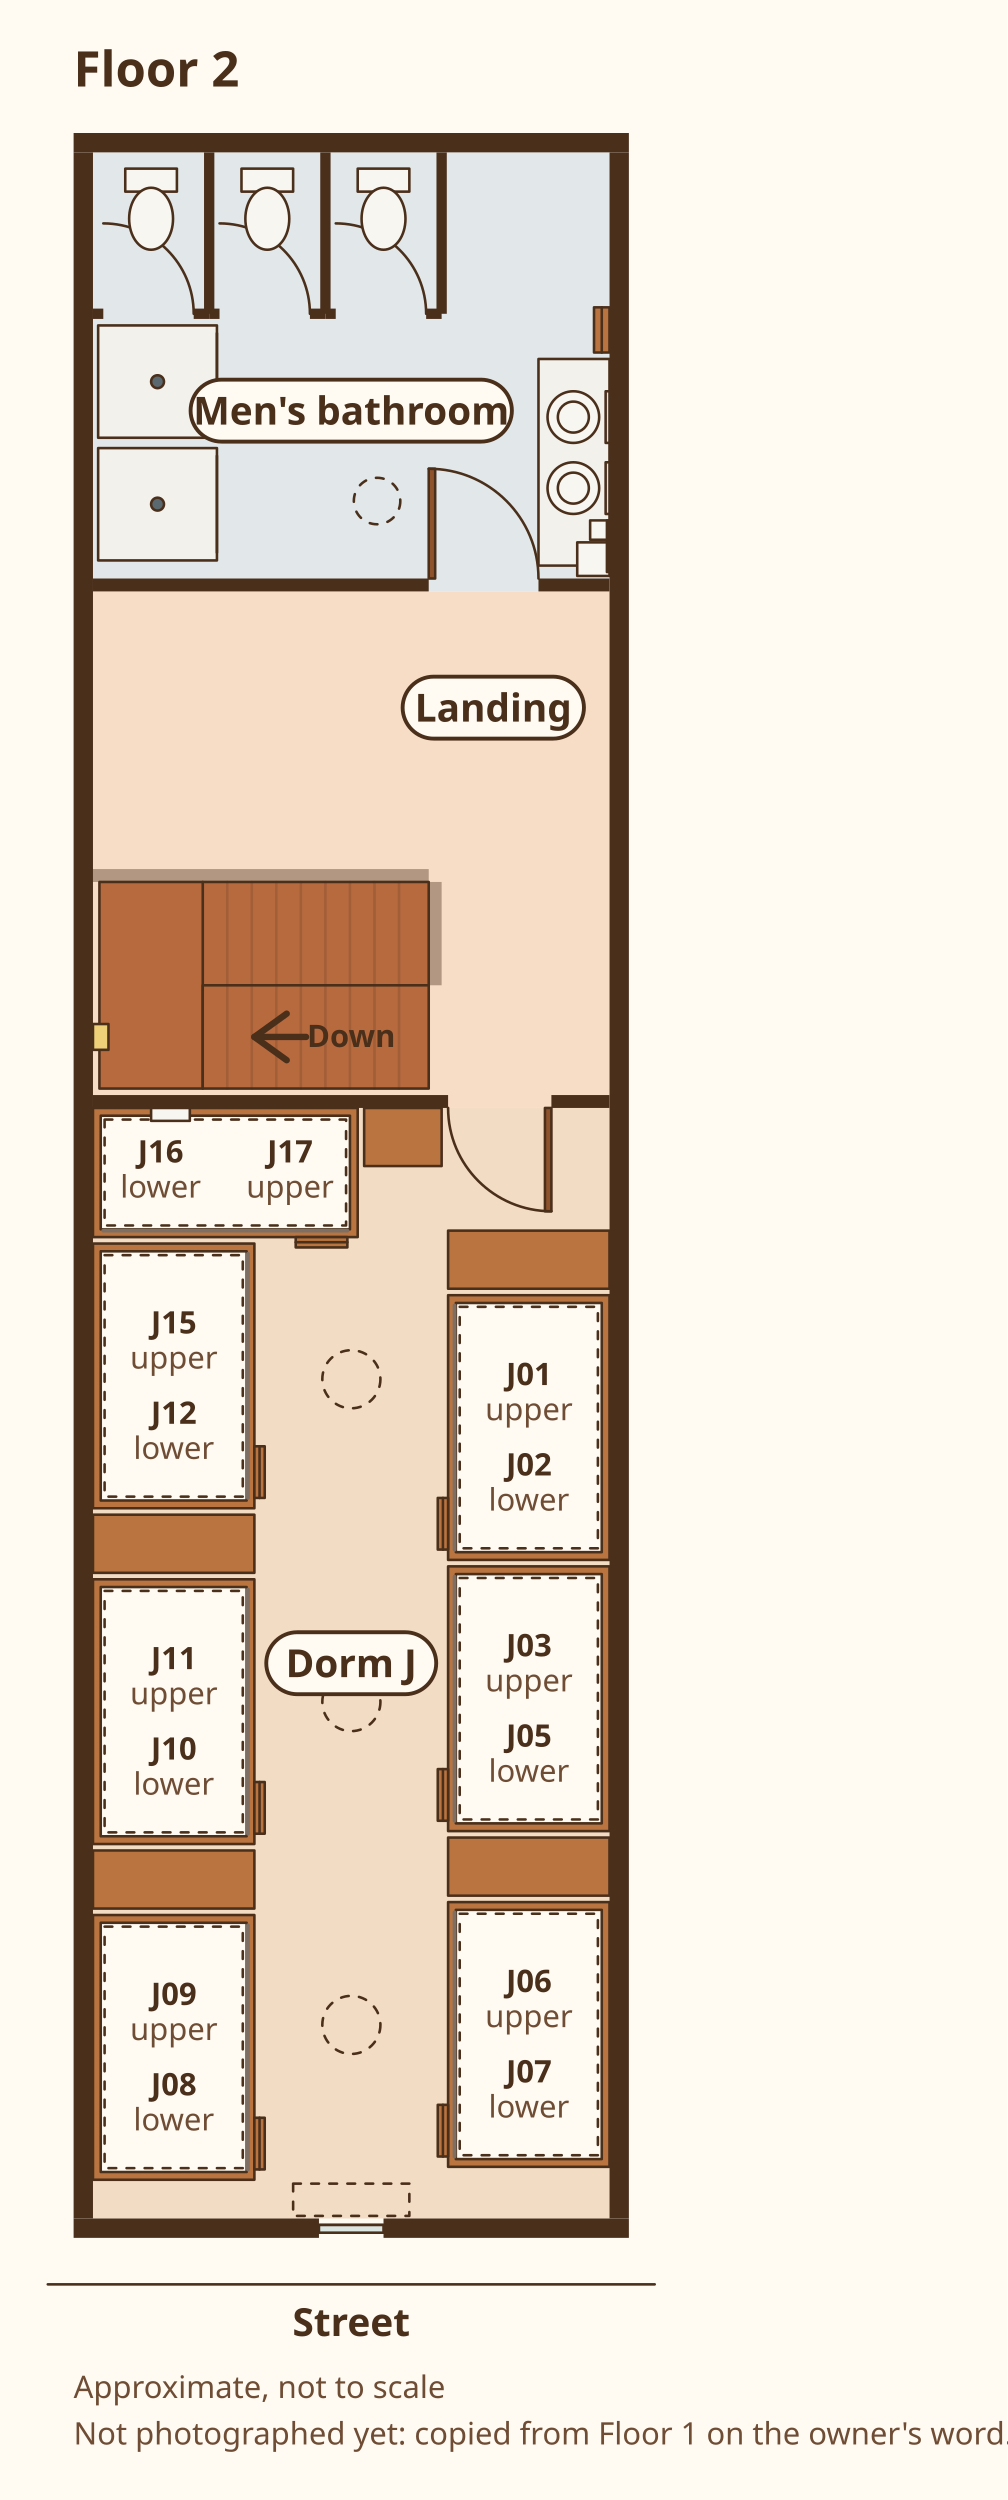
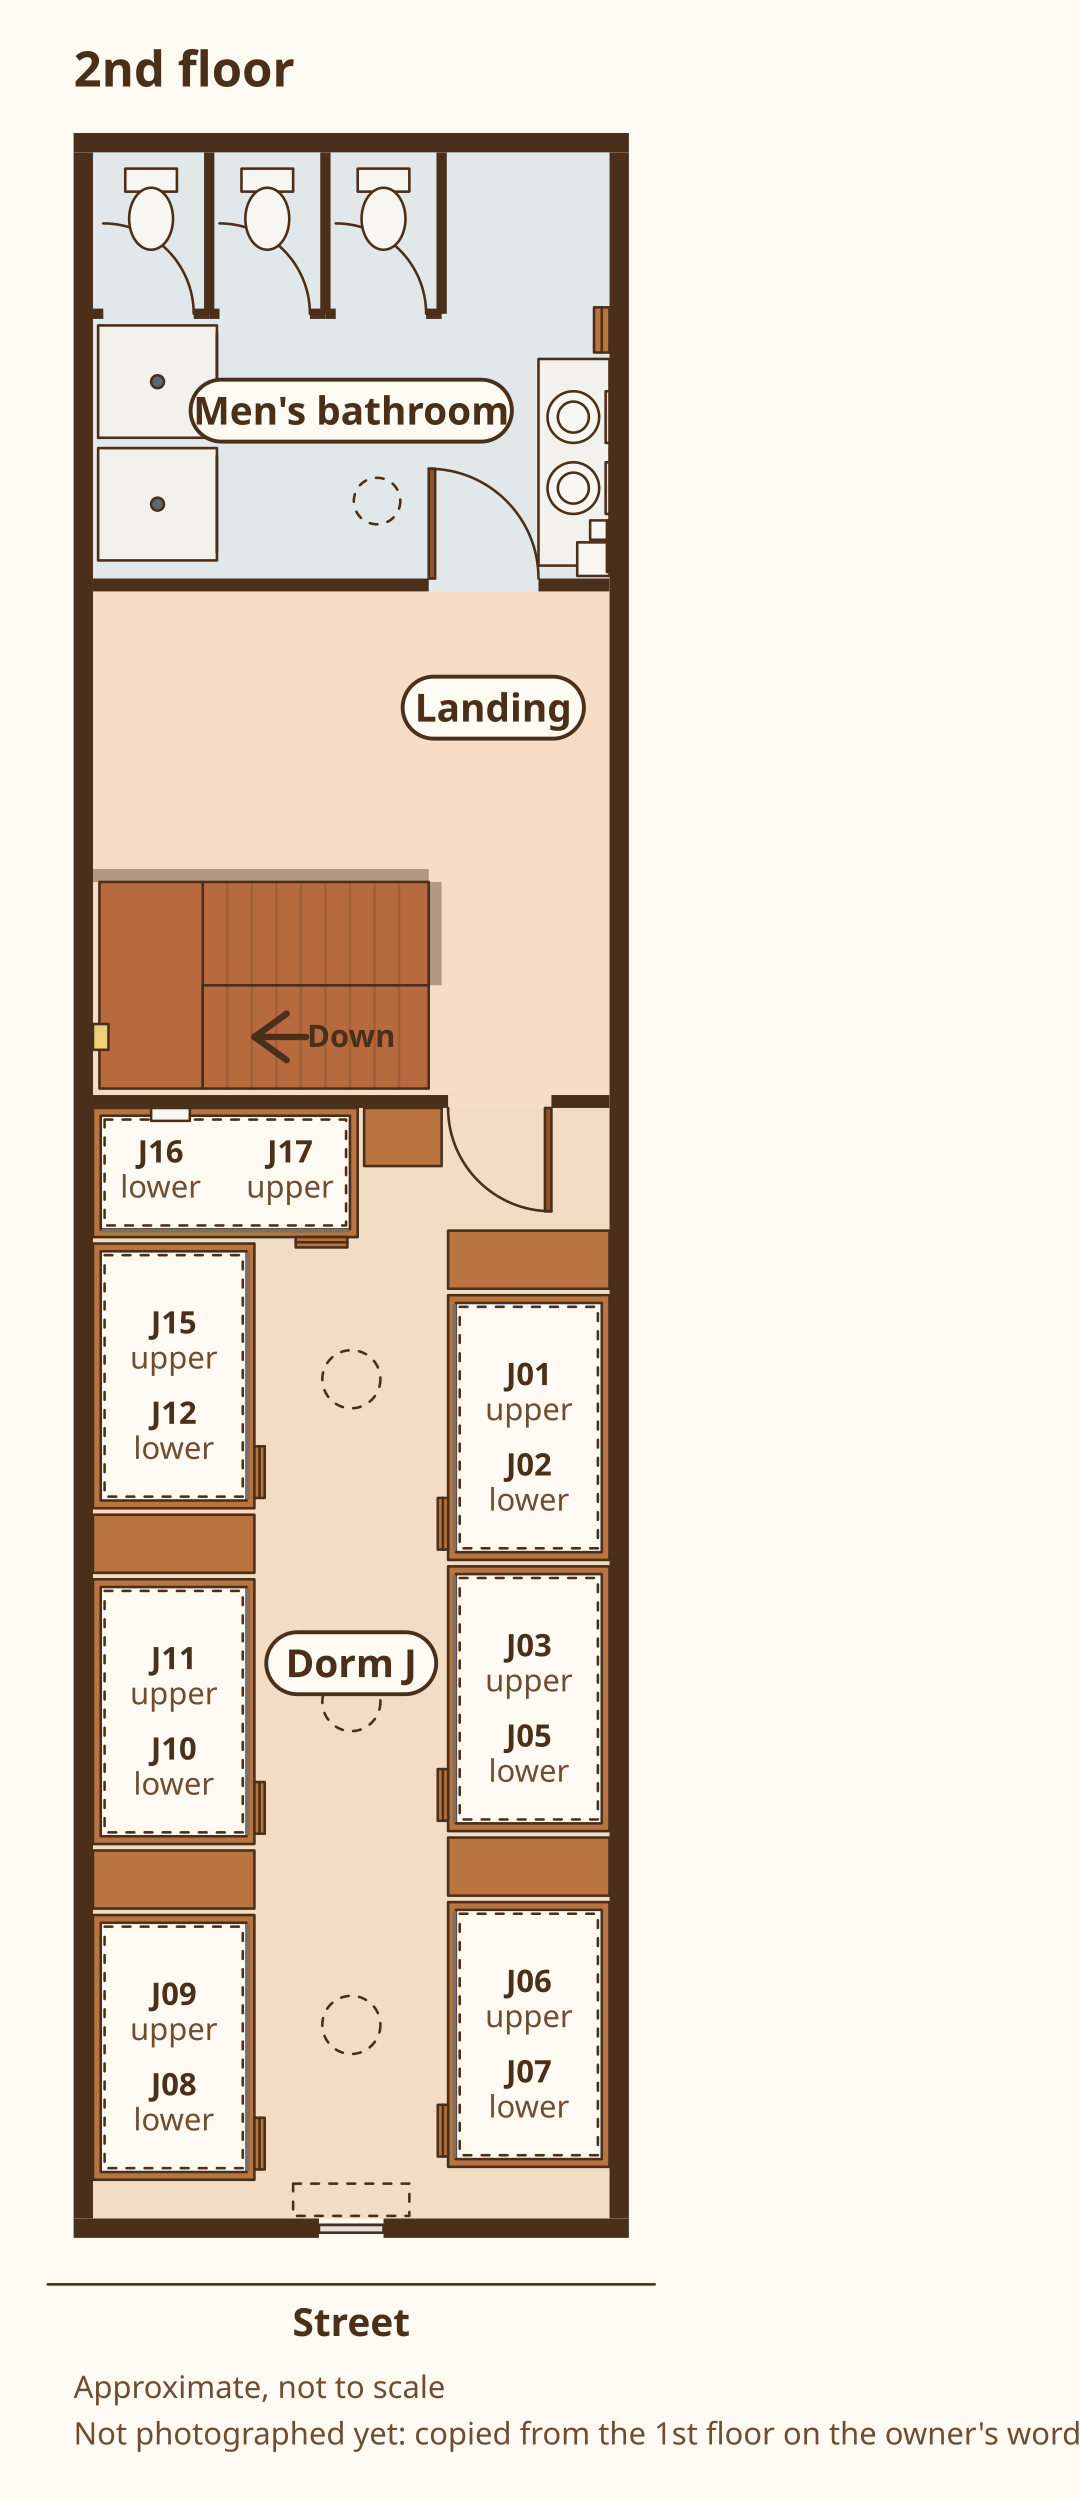
- <svg xmlns="http://www.w3.org/2000/svg" class="hj-auto" viewBox="-36 -59 390 968" width="390" height="968" role="img" aria-labelledby="title desc">
+ <svg xmlns="http://www.w3.org/2000/svg" class="hj-auto" viewBox="-36 -59 418 968" width="418" height="968" role="img" aria-labelledby="title desc">
  <style>.hj-auto{stroke:#4a2f1b;stroke-width:1;stroke-linecap:round;stroke-linejoin:round}.hj-auto path{vector-effect:non-scaling-stroke}.hj-auto text{stroke:none;font-family:Figtree,"Noto Sans Lao",system-ui,sans-serif}.hj-auto .b{fill:none;stroke-width:2.5}.hj-auto .dl{fill:none;stroke-dasharray:3 4}.hj-auto .h{stroke-width:1}.hj-auto .lb{fill:#fffaf2;stroke-width:1.5}.hj-auto .lc{fill:#6f4d35;font-size:12px}.hj-auto .ls{fill:#4a2f1b;font-size:12px;font-weight:600}.hj-auto .lt{fill:#4a2f1b;font-size:19px;font-weight:600}.hj-auto .lx{fill:#4a2f1b;font-size:15px;font-weight:600}.hj-auto .n{fill:none}.hj-auto .ns{stroke:none}.hj-auto .o{stroke-width:1.5}.hj-auto .tg{fill:none;stroke-opacity:.2}.hj-auto .wf{fill:#4a2f1b;stroke:none}.hj-auto .wl{fill:none;stroke-width:4;stroke-linecap:butt}.hj-auto .wp{fill:#4a2f1b;stroke:none;opacity:.4}.hj-auto .bt0{fill:#f3f1ec}.hj-auto .fs0{fill:#5a6870}.hj-auto .gl0{fill:#dbe5e2}.hj-auto .kcu{stroke:#7d6f63}.hj-auto .la0{fill:#eed079}.hj-auto .pa0{fill:#fffaf2}.hj-auto .t-path{fill:#f7dcc6}.hj-auto .t-sleep{fill:#f2dcc4}.hj-auto .t-wash{fill:#e2e8ea}.hj-auto .tc0{fill:#b86a3f}.hj-auto .wd0{fill:#b97440}.hj-auto .wh0{fill:#f8f6f1}.hj-auto .wk0{fill:#8f532c}@media (prefers-color-scheme:dark){.hj-auto{stroke:#dccdb6}.hj-auto .lb{fill:#2c1e13}.hj-auto .lc{fill:#cbb89c}.hj-auto .ls{fill:#f1e4cf}.hj-auto .lt{fill:#f1e4cf}.hj-auto .lx{fill:#f1e4cf}.hj-auto .wf{fill:#dccdb6}.hj-auto .wp{fill:#dccdb6}.hj-auto .bt0{fill:#57514b}.hj-auto .fs0{fill:#2f3a40}.hj-auto .gl0{fill:#e2b25a}.hj-auto .kcu{stroke:#5d5750}.hj-auto .la0{fill:#f2d98a}.hj-auto .pa0{fill:#3a2b1f}.hj-auto .t-path{fill:#40291b}.hj-auto .t-sleep{fill:#3f2b1d}.hj-auto .t-wash{fill:#36302b}.hj-auto .tc0{fill:#8f5334}.hj-auto .wd0{fill:#7d4526}.hj-auto .wh0{fill:#5f5a54}.hj-auto .wk0{fill:#5e3219}}</style>
-   <path class="pa0 ns" d="M-36 -59L354 -59L354 909L-36 909Z" />
+   <path class="pa0 ns" d="M-36 -59L382 -59L382 909L-36 909Z" />
  <g id="floor-floor2" data-floor="floor2" data-level="2" data-confirmed="false">
    <g id="area-dorm-j" data-area="dorm-j" data-kind="sleep" data-confirmed="false">
      <path class="t-sleep ns" d="M0 370L200 370L200 800L0 800Z" />
    </g>
    <g id="area-landing-2" data-area="landing-2" data-kind="path" data-confirmed="false">
      <path class="t-path ns" d="M0 170L200 170L200 370L0 370Z" />
    </g>
    <g id="area-bath-men" data-area="bath-men" data-kind="wash" data-confirmed="false">
      <path class="t-wash ns" d="M0 0L200 0L200 170L0 170Z" />
    </g>
    <g data-stairs="down" data-area="landing-1">
      <path class="tc0" d="M42.5 282.5L130 282.5L130 322.5L42.5 322.5Z" />
      <path class="tg" d="M52 322.5L52 282.5M61.5 322.5L61.5 282.5M71 322.5L71 282.5M80.5 322.5L80.5 282.5M90 322.5L90 282.5M99.5 322.5L99.5 282.5M109 322.5L109 282.5M118.5 322.5L118.5 282.5" />
    </g>
    <g data-stairs="down" data-area="landing-1">
      <path class="tc0" d="M2.5 282.5L42.5 282.5L42.5 362.5L2.5 362.5Z" />
    </g>
    <g data-stairs="down" data-area="landing-1">
      <path class="tc0" d="M42.5 322.5L130 322.5L130 362.5L42.5 362.5Z" />
      <path class="tg" d="M52 362.5L52 322.5M61.5 362.5L61.5 322.5M71 362.5L71 322.5M80.5 362.5L80.5 322.5M90 362.5L90 322.5M99.5 362.5L99.5 322.5M109 362.5L109 322.5M118.5 362.5L118.5 322.5" />
      <path class="b n" d="M82.5 342.5L62.5 342.5" />
      <path class="b n" d="M75 351.5L62.5 342.5L75 333.5" />
      <text class="ls" x="100" y="346.4" text-anchor="middle" textLength="28.4" lengthAdjust="spacingAndGlyphs">Down</text>
    </g>
    <g id="fx-window-j-low" data-fixture="window" data-area="dorm-j" data-room="dorm-j">
      <path class="gl0" d="M87.5 802.5L112.5 802.5L112.5 805.5L87.5 805.5Z" />
    </g>
    <g id="fx-window-j-high" data-fixture="window" data-area="dorm-j" data-room="dorm-j">
      <path class="gl0" d="M87.5 802.5L112.5 802.5L112.5 805.5L87.5 805.5Z" />
    </g>
    <g id="fx-pod-J02" data-fixture="pod" data-label="J02" data-area="dorm-j" data-room="dorm-j" data-confirmed="false">
      <path class="wd0" d="M137.5 442.5L200 442.5L200 545L137.5 545Z" />
      <path class="pa0" d="M140.5 445.5L197 445.5L197 542L140.5 542Z" />
      <path class="o n kcu" d="M140 541L140 446.5" />
      <text class="ls" x="168.8" y="512.3" text-anchor="middle" textLength="23.1" lengthAdjust="spacingAndGlyphs">J02</text>
      <text class="lc" x="168.8" y="525.9" text-anchor="middle" textLength="22.8" lengthAdjust="spacingAndGlyphs">lower</text>
    </g>
    <g id="fx-pod-J01" data-fixture="pod" data-label="J01" data-area="dorm-j" data-room="dorm-j" data-confirmed="false">
      <path class="dl" d="M142 447L195.5 447L195.5 540.5L142 540.5Z" />
      <text class="ls" x="168.8" y="477.3" text-anchor="middle" textLength="23.1" lengthAdjust="spacingAndGlyphs">J01</text>
      <text class="lc" x="168.8" y="490.9" text-anchor="middle" textLength="22.7" lengthAdjust="spacingAndGlyphs">upper</text>
    </g>
    <g id="fx-ladder-j-1" data-fixture="ladder" data-area="dorm-j" data-room="dorm-j" data-confirmed="false">
      <path class="wd0" d="M133.5 521L137.5 521L137.5 541L133.5 541Z" />
      <path class="h n" d="M135.5 541L135.5 521" />
    </g>
    <g id="fx-pod-J05" data-fixture="pod" data-label="J05" data-area="dorm-j" data-room="dorm-j" data-confirmed="false">
      <path class="wd0" d="M137.5 547.5L200 547.5L200 650L137.5 650Z" />
      <path class="pa0" d="M140.5 550.5L197 550.5L197 647L140.5 647Z" />
      <path class="o n kcu" d="M140 646L140 551.5" />
      <text class="ls" x="168.8" y="617.3" text-anchor="middle" textLength="23.1" lengthAdjust="spacingAndGlyphs">J05</text>
      <text class="lc" x="168.8" y="630.9" text-anchor="middle" textLength="22.8" lengthAdjust="spacingAndGlyphs">lower</text>
    </g>
    <g id="fx-pod-J03" data-fixture="pod" data-label="J03" data-area="dorm-j" data-room="dorm-j" data-confirmed="false">
      <path class="dl" d="M142 552L195.5 552L195.5 645.5L142 645.5Z" />
      <text class="ls" x="168.8" y="582.3" text-anchor="middle" textLength="23.1" lengthAdjust="spacingAndGlyphs">J03</text>
      <text class="lc" x="168.8" y="595.9" text-anchor="middle" textLength="22.7" lengthAdjust="spacingAndGlyphs">upper</text>
    </g>
    <g id="fx-ladder-j-2" data-fixture="ladder" data-area="dorm-j" data-room="dorm-j" data-confirmed="false">
      <path class="wd0" d="M133.5 626L137.5 626L137.5 646L133.5 646Z" />
      <path class="h n" d="M135.5 646L135.5 626" />
    </g>
    <g id="fx-pod-J07" data-fixture="pod" data-label="J07" data-area="dorm-j" data-room="dorm-j" data-confirmed="false">
      <path class="wd0" d="M137.5 677.5L200 677.5L200 780L137.5 780Z" />
      <path class="pa0" d="M140.5 680.5L197 680.5L197 777L140.5 777Z" />
      <path class="o n kcu" d="M140 776L140 681.5" />
      <text class="ls" x="168.8" y="747.3" text-anchor="middle" textLength="23.1" lengthAdjust="spacingAndGlyphs">J07</text>
      <text class="lc" x="168.8" y="760.9" text-anchor="middle" textLength="22.8" lengthAdjust="spacingAndGlyphs">lower</text>
    </g>
    <g id="fx-pod-J06" data-fixture="pod" data-label="J06" data-area="dorm-j" data-room="dorm-j" data-confirmed="false">
      <path class="dl" d="M142 682L195.5 682L195.5 775.5L142 775.5Z" />
      <text class="ls" x="168.8" y="712.3" text-anchor="middle" textLength="23.1" lengthAdjust="spacingAndGlyphs">J06</text>
      <text class="lc" x="168.8" y="725.9" text-anchor="middle" textLength="22.7" lengthAdjust="spacingAndGlyphs">upper</text>
    </g>
    <g id="fx-ladder-j-3" data-fixture="ladder" data-area="dorm-j" data-room="dorm-j" data-confirmed="false">
      <path class="wd0" d="M133.5 756L137.5 756L137.5 776L133.5 776Z" />
      <path class="h n" d="M135.5 776L135.5 756" />
    </g>
    <g id="fx-pod-J08" data-fixture="pod" data-label="J08" data-area="dorm-j" data-room="dorm-j" data-confirmed="false">
      <path class="wd0" d="M0 682.5L62.5 682.5L62.5 785L0 785Z" />
      <path class="pa0" d="M3 685.5L59.5 685.5L59.5 782L3 782Z" />
      <path class="o n kcu" d="M60 781L60 686.5" />
      <text class="ls" x="31.3" y="752.3" text-anchor="middle" textLength="23.1" lengthAdjust="spacingAndGlyphs">J08</text>
      <text class="lc" x="31.3" y="765.9" text-anchor="middle" textLength="22.8" lengthAdjust="spacingAndGlyphs">lower</text>
    </g>
    <g id="fx-pod-J09" data-fixture="pod" data-label="J09" data-area="dorm-j" data-room="dorm-j" data-confirmed="false">
      <path class="dl" d="M4.5 687L58 687L58 780.5L4.5 780.5Z" />
      <text class="ls" x="31.3" y="717.3" text-anchor="middle" textLength="23.1" lengthAdjust="spacingAndGlyphs">J09</text>
      <text class="lc" x="31.3" y="730.9" text-anchor="middle" textLength="22.7" lengthAdjust="spacingAndGlyphs">upper</text>
    </g>
    <g id="fx-ladder-j-4" data-fixture="ladder" data-area="dorm-j" data-room="dorm-j" data-confirmed="false">
      <path class="wd0" d="M62.5 761L66.5 761L66.5 781L62.5 781Z" />
      <path class="h n" d="M64.5 781L64.5 761" />
    </g>
    <g id="fx-pod-J10" data-fixture="pod" data-label="J10" data-area="dorm-j" data-room="dorm-j" data-confirmed="false">
      <path class="wd0" d="M0 552.5L62.5 552.5L62.5 655L0 655Z" />
      <path class="pa0" d="M3 555.5L59.5 555.5L59.5 652L3 652Z" />
      <path class="o n kcu" d="M60 651L60 556.5" />
      <text class="ls" x="31.3" y="622.3" text-anchor="middle" textLength="23.1" lengthAdjust="spacingAndGlyphs">J10</text>
      <text class="lc" x="31.3" y="635.9" text-anchor="middle" textLength="22.8" lengthAdjust="spacingAndGlyphs">lower</text>
    </g>
    <g id="fx-pod-J11" data-fixture="pod" data-label="J11" data-area="dorm-j" data-room="dorm-j" data-confirmed="false">
      <path class="dl" d="M4.5 557L58 557L58 650.5L4.5 650.5Z" />
      <text class="ls" x="31.3" y="587.3" text-anchor="middle" textLength="23.1" lengthAdjust="spacingAndGlyphs">J11</text>
      <text class="lc" x="31.3" y="600.9" text-anchor="middle" textLength="22.7" lengthAdjust="spacingAndGlyphs">upper</text>
    </g>
    <g id="fx-ladder-j-5" data-fixture="ladder" data-area="dorm-j" data-room="dorm-j" data-confirmed="false">
      <path class="wd0" d="M62.5 631L66.5 631L66.5 651L62.5 651Z" />
      <path class="h n" d="M64.5 651L64.5 631" />
    </g>
    <g id="fx-pod-J12" data-fixture="pod" data-label="J12" data-area="dorm-j" data-room="dorm-j" data-confirmed="false">
      <path class="wd0" d="M0 422.5L62.5 422.5L62.5 525L0 525Z" />
      <path class="pa0" d="M3 425.5L59.5 425.5L59.5 522L3 522Z" />
      <path class="o n kcu" d="M60 521L60 426.5" />
      <text class="ls" x="31.3" y="492.3" text-anchor="middle" textLength="23.1" lengthAdjust="spacingAndGlyphs">J12</text>
      <text class="lc" x="31.3" y="505.9" text-anchor="middle" textLength="22.8" lengthAdjust="spacingAndGlyphs">lower</text>
    </g>
    <g id="fx-pod-J15" data-fixture="pod" data-label="J15" data-area="dorm-j" data-room="dorm-j" data-confirmed="false">
      <path class="dl" d="M4.5 427L58 427L58 520.5L4.5 520.5Z" />
      <text class="ls" x="31.3" y="457.3" text-anchor="middle" textLength="23.1" lengthAdjust="spacingAndGlyphs">J15</text>
      <text class="lc" x="31.3" y="470.9" text-anchor="middle" textLength="22.7" lengthAdjust="spacingAndGlyphs">upper</text>
    </g>
    <g id="fx-ladder-j-6" data-fixture="ladder" data-area="dorm-j" data-room="dorm-j" data-confirmed="false">
      <path class="wd0" d="M62.5 501L66.5 501L66.5 521L62.5 521Z" />
      <path class="h n" d="M64.5 521L64.5 501" />
    </g>
    <g id="fx-pod-J16" data-fixture="pod" data-label="J16" data-area="dorm-j" data-room="dorm-j" data-confirmed="false">
      <path class="wd0" d="M0 370L102.5 370L102.5 420L0 420Z" />
      <path class="pa0" d="M3 373L99.5 373L99.5 417L3 417Z" />
      <path class="o n kcu" d="M4 417.5L98.5 417.5" />
      <text class="ls" x="26.2" y="391.1" text-anchor="middle" textLength="23.1" lengthAdjust="spacingAndGlyphs">J16</text>
      <text class="lc" x="26.2" y="404.7" text-anchor="middle" textLength="22.8" lengthAdjust="spacingAndGlyphs">lower</text>
    </g>
    <g id="fx-pod-J17" data-fixture="pod" data-label="J17" data-area="dorm-j" data-room="dorm-j" data-confirmed="false">
      <path class="dl" d="M4.5 374.5L98 374.5L98 415.5L4.5 415.5Z" />
      <text class="ls" x="76.3" y="391.1" text-anchor="middle" textLength="23.1" lengthAdjust="spacingAndGlyphs">J17</text>
      <text class="lc" x="76.3" y="404.7" text-anchor="middle" textLength="22.7" lengthAdjust="spacingAndGlyphs">upper</text>
    </g>
    <g id="fx-ladder-j-7" data-fixture="ladder" data-area="dorm-j" data-room="dorm-j" data-confirmed="false">
      <path class="wd0" d="M78.5 420L98.5 420L98.5 424L78.5 424Z" />
      <path class="h n" d="M78.5 422L98.5 422" />
    </g>
    <g id="fx-locker-J01" data-fixture="locker" data-label="J01" data-area="dorm-j" data-room="dorm-j" data-confirmed="false">
      <path class="wd0" d="M137.5 417.5L200 417.5L200 440L137.5 440Z" />
    </g>
    <g id="fx-locker-J05" data-fixture="locker" data-label="J05" data-area="dorm-j" data-room="dorm-j" data-confirmed="false">
      <path class="wd0" d="M137.5 652.5L200 652.5L200 675L137.5 675Z" />
    </g>
    <g id="fx-locker-J08" data-fixture="locker" data-label="J08" data-area="dorm-j" data-room="dorm-j" data-confirmed="false">
      <path class="wd0" d="M0 657.5L62.5 657.5L62.5 680L0 680Z" />
    </g>
    <g id="fx-locker-J11" data-fixture="locker" data-label="J11" data-area="dorm-j" data-room="dorm-j" data-confirmed="false">
      <path class="wd0" d="M0 527.5L62.5 527.5L62.5 550L0 550Z" />
    </g>
    <g id="fx-locker-J15" data-fixture="locker" data-label="J15" data-area="dorm-j" data-room="dorm-j" data-confirmed="false">
      <path class="wd0" d="M105 370L135 370L135 392.5L105 392.5Z" />
    </g>
    <g id="fx-door-dorm-j" data-fixture="door-leaf" data-label="J" data-area="dorm-j" data-room="dorm-j" data-confirmed="false">
      <path class="wk0" d="M175 370L177.5 370L177.5 410L175 410Z" />
      <path class="h n" d="M177.5 410C155.4 410 137.5 392.1 137.5 370" />
    </g>
    <g id="fx-door-bath-men" data-fixture="door-leaf" data-label="Men" data-area="bath-men" data-room="bath-men" data-confirmed="false">
      <path class="wk0" d="M130 122.5L132.5 122.5L132.5 165L130 165Z" />
      <path class="h n" d="M130 122.5C153.5 122.5 172.5 141.5 172.5 165" />
    </g>
    <g id="fx-vanity-men" data-fixture="vanity" data-area="bath-men" data-room="bath-men" data-confirmed="false">
      <path class="bt0" d="M172.5 80L200 80L200 160L172.5 160Z" />
    </g>
    <g id="fx-basin-men-1" data-fixture="basin" data-area="bath-men" data-room="bath-men" data-confirmed="false">
      <path class="wh0" d="M196 130C196 135.5 191.5 140 186 140C180.5 140 176 135.5 176 130C176 124.5 180.5 120 186 120C191.5 120 196 124.5 196 130Z" />
      <path class="h n" d="M192 130C192 133.3 189.3 136 186 136C182.7 136 180 133.3 180 130C180 126.7 182.7 124 186 124C189.3 124 192 126.7 192 130Z" />
    </g>
    <g id="fx-basin-men-2" data-fixture="basin" data-area="bath-men" data-room="bath-men" data-confirmed="false">
      <path class="wh0" d="M196 102.5C196 108 191.5 112.5 186 112.5C180.5 112.5 176 108 176 102.5C176 97 180.5 92.5 186 92.5C191.5 92.5 196 97 196 102.5Z" />
      <path class="h n" d="M192 102.5C192 105.8 189.3 108.5 186 108.5C182.7 108.5 180 105.8 180 102.5C180 99.2 182.7 96.5 186 96.5C189.3 96.5 192 99.2 192 102.5Z" />
    </g>
    <g id="fx-ladder-hatch-men" data-fixture="ladder-wall" data-area="bath-men" data-room="bath-men" data-confirmed="false">
      <path class="wd0" d="M194 60L200 60L200 77.5L194 77.5Z" />
      <path class="h n" d="M197 77.5L197 60" />
    </g>
    <g id="fx-stall-men-1" data-fixture="toilet-stall" data-area="bath-men" data-room="bath-men" data-confirmed="false">
      <path class="wl" d="M45 62.5L45 0" />
      <path class="wl" d="M0 62.5L4 62.5" />
      <path class="wl" d="M39 62.5L45 62.5" />
      <path class="h n" d="M39 62.5C39 43.2 23.3 27.5 4 27.5" />
    </g>
    <g id="fx-toilet-men-1" data-fixture="toilet" data-area="bath-men" data-room="bath-men" data-confirmed="false">
      <path class="wh0" d="M12.5 6.3L32.5 6.3L32.5 15.2L12.5 15.2Z" />
      <path class="wh0" d="M31 25.7C31 19.1 27.2 13.7 22.5 13.7C17.8 13.7 14 19.1 14 25.7C14 32.4 17.8 37.7 22.5 37.7C27.2 37.7 31 32.4 31 25.7Z" />
    </g>
    <g id="fx-stall-men-2" data-fixture="toilet-stall" data-area="bath-men" data-room="bath-men" data-confirmed="false">
      <path class="wl" d="M90 62.5L90 0" />
      <path class="wl" d="M45 62.5L49 62.5" />
      <path class="wl" d="M84 62.5L90 62.5" />
      <path class="h n" d="M84 62.5C84 43.2 68.3 27.5 49 27.5" />
    </g>
    <g id="fx-toilet-men-2" data-fixture="toilet" data-area="bath-men" data-room="bath-men" data-confirmed="false">
      <path class="wh0" d="M57.5 6.3L77.5 6.3L77.5 15.2L57.5 15.2Z" />
      <path class="wh0" d="M76 25.7C76 19.1 72.2 13.7 67.5 13.7C62.8 13.7 59 19.1 59 25.7C59 32.4 62.8 37.7 67.5 37.7C72.2 37.7 76 32.4 76 25.7Z" />
    </g>
    <g id="fx-stall-men-3" data-fixture="toilet-stall" data-area="bath-men" data-room="bath-men" data-confirmed="false">
      <path class="wl" d="M135 62.5L135 0" />
      <path class="wl" d="M90 62.5L94 62.5" />
      <path class="wl" d="M129 62.5L135 62.5" />
      <path class="h n" d="M129 62.5C129 43.2 113.3 27.5 94 27.5" />
    </g>
    <g id="fx-toilet-men-3" data-fixture="toilet" data-area="bath-men" data-room="bath-men" data-confirmed="false">
      <path class="wh0" d="M102.5 6.3L122.5 6.3L122.5 15.2L102.5 15.2Z" />
      <path class="wh0" d="M121 25.7C121 19.1 117.2 13.7 112.5 13.7C107.8 13.7 104 19.1 104 25.7C104 32.4 107.8 37.7 112.5 37.7C117.2 37.7 121 32.4 121 25.7Z" />
    </g>
    <g id="fx-shower-men-1" data-fixture="shower" data-area="bath-men" data-room="bath-men" data-confirmed="false">
      <path class="bt0" d="M2 114.5L48 114.5L48 158L2 158Z" />
      <path class="fs0" d="M27.5 136.2C27.5 137.6 26.4 138.7 25 138.7C23.6 138.7 22.5 137.6 22.5 136.2C22.5 134.9 23.6 133.7 25 133.7C26.4 133.7 27.5 134.9 27.5 136.2Z" />
      <path class="h n" d="M48 155L48 117.5" />
    </g>
    <g id="fx-shower-men-2" data-fixture="shower" data-area="bath-men" data-room="bath-men" data-confirmed="false">
      <path class="bt0" d="M2 67L48 67L48 110.5L2 110.5Z" />
      <path class="fs0" d="M27.5 88.8C27.5 90.1 26.4 91.3 25 91.3C23.6 91.3 22.5 90.1 22.5 88.8C22.5 87.4 23.6 86.3 25 86.3C26.4 86.3 27.5 87.4 27.5 88.8Z" />
      <path class="h n" d="M48 107.5L48 70" />
    </g>
    <g id="fx-ac-j" data-fixture="ac-indoor" data-area="dorm-j" data-room="dorm-j" data-confirmed="false">
      <path class="dl" d="M77.5 786.5L122.5 786.5L122.5 799L77.5 799Z" />
    </g>
    <g id="fx-fan-j-1" data-fixture="fan-ceiling" data-area="dorm-j" data-room="dorm-j" data-confirmed="false">
      <path class="dl" d="M111.3 725C111.3 731.2 106.2 736.3 100 736.3C93.8 736.3 88.8 731.2 88.8 725C88.8 718.8 93.8 713.8 100 713.8C106.2 713.8 111.3 718.8 111.3 725Z" />
    </g>
    <g id="fx-fan-j-2" data-fixture="fan-ceiling" data-area="dorm-j" data-room="dorm-j" data-confirmed="false">
      <path class="dl" d="M111.3 600C111.3 606.2 106.2 611.3 100 611.3C93.8 611.3 88.8 606.2 88.8 600C88.8 593.8 93.8 588.8 100 588.8C106.2 588.8 111.3 593.8 111.3 600Z" />
    </g>
    <g id="fx-fan-j-3" data-fixture="fan-ceiling" data-area="dorm-j" data-room="dorm-j" data-confirmed="false">
      <path class="dl" d="M111.3 475C111.3 481.2 106.2 486.3 100 486.3C93.8 486.3 88.8 481.2 88.8 475C88.8 468.8 93.8 463.8 100 463.8C106.2 463.8 111.3 468.8 111.3 475Z" />
    </g>
    <g id="fx-fan-exhaust-j" data-fixture="fan-exhaust" data-area="dorm-j" data-room="dorm-j" data-confirmed="false">
      <path class="wh0" d="M22.5 370L37.5 370L37.5 375L22.5 375Z" />
    </g>
    <g id="fx-wall-lamp-2" data-fixture="wall-lamp" data-area="landing-2" data-room="landing-2" data-confirmed="false">
      <path class="la0" d="M0 337.5L6 337.5L6 347.5L0 347.5Z" />
    </g>
    <g id="fx-mirror-men-1" data-fixture="mirror" data-area="bath-men" data-room="bath-men" data-confirmed="false">
      <path class="gl0" d="M198.5 120L200 120L200 140L198.5 140Z" />
    </g>
    <g id="fx-mirror-men-2" data-fixture="mirror" data-area="bath-men" data-room="bath-men" data-confirmed="false">
      <path class="gl0" d="M198.5 92.5L200 92.5L200 112.5L198.5 112.5Z" />
    </g>
    <g id="fx-hand-dryer-men" data-fixture="hand-dryer" data-area="bath-men" data-room="bath-men" data-confirmed="false">
      <path class="wh0" d="M187.5 151L200 151L200 164L187.5 164Z" />
    </g>
    <g id="fx-hair-dryer-men" data-fixture="hair-dryer" data-area="bath-men" data-room="bath-men" data-confirmed="false">
      <path class="wh0" d="M192.5 142.5L200 142.5L200 150L192.5 150Z" />
    </g>
    <g id="fx-sign-rules-men" data-fixture="sign-plate" data-label="Bathroom rules" data-area="bath-men" data-room="bath-men" data-confirmed="false">
      <path class="wh0" d="M199 142.5L200 142.5L200 162.5L199 162.5Z" />
    </g>
    <g id="fx-fan-men" data-fixture="fan" data-area="bath-men" data-room="bath-men" data-confirmed="false">
      <path class="dl" d="M119 135C119 140 115 144 110 144C105 144 101 140 101 135C101 130 105 126 110 126C115 126 119 130 119 135Z" />
    </g>
    <g data-walls="">
      <path class="wf" d="M-7.5 800L87.5 800L87.5 807.5L-7.5 807.5Z" />
      <path class="wf" d="M112.5 800L207.5 800L207.5 807.5L112.5 807.5Z" />
      <path class="wf" d="M-7.5 0L0 0L0 800L-7.5 800Z" />
      <path class="wf" d="M200 0L207.5 0L207.5 800L200 800Z" />
      <path class="wf" d="M-7.5 -7.5L207.5 -7.5L207.5 0L-7.5 0Z" />
      <path class="wf" d="M0 365L137.5 365L137.5 370L0 370Z" />
      <path class="wf" d="M177.5 365L200 365L200 370L177.5 370Z" />
      <path class="wp" d="M0 277.5L130 277.5L130 282.5L0 282.5Z" />
      <path class="wp" d="M130 282.5L135 282.5L135 322.5L130 322.5Z" />
      <path class="wf" d="M0 165L130 165L130 170L0 170Z" />
      <path class="wf" d="M172.5 165L200 165L200 170L172.5 170Z" />
    </g>
    <g id="labels-floor2" data-labels="" data-floor="floor2">
      <path class="lb" d="M79.1 573L120.9 573C127.5 573 132.9 578.4 132.9 585L132.9 585C132.9 591.6 127.5 597 120.9 597L79.1 597C72.5 597 67.1 591.6 67.1 585L67.1 585C67.1 578.4 72.5 573 79.1 573Z" />
      <text class="lx" x="100" y="590.4" text-anchor="middle" textLength="49.8" lengthAdjust="spacingAndGlyphs">Dorm J</text>
      <path class="lb" d="M131.9 203L178.1 203C184.7 203 190.1 208.4 190.1 215L190.1 215C190.1 221.6 184.7 227 178.1 227L131.9 227C125.3 227 119.9 221.6 119.9 215L119.9 215C119.9 208.4 125.3 203 131.9 203Z" />
      <text class="lx" x="155" y="220.4" text-anchor="middle" textLength="54.2" lengthAdjust="spacingAndGlyphs">Landing</text>
      <path class="lb" d="M49.8 88L150.2 88C156.9 88 162.2 93.4 162.2 100L162.2 100C162.2 106.6 156.9 112 150.2 112L49.8 112C43.1 112 37.8 106.6 37.8 100L37.8 100C37.8 93.4 43.1 88 49.8 88Z" />
      <text class="lx" x="100" y="105.4" text-anchor="middle" textLength="108.5" lengthAdjust="spacingAndGlyphs">Men's bathroom</text>
    </g>
  </g>
-   <text class="lt" x="-7.5" y="-25.5" textLength="60.2" lengthAdjust="spacingAndGlyphs">Floor 2</text>
+   <text class="lt" x="-7.5" y="-25.5" textLength="75.1" lengthAdjust="spacingAndGlyphs">2nd floor</text>
  <path class="h" d="M-17.5 825.5L217.5 825.5" />
  <text class="lx" x="100" y="845.5" text-anchor="middle" textLength="42.3" lengthAdjust="spacingAndGlyphs">Street</text>
  <text class="lc" x="-7.5" y="869.5" textLength="137.9" lengthAdjust="spacingAndGlyphs">Approximate, not to scale</text>
-   <text class="lc" x="-7.5" y="887.5" textLength="343.1" lengthAdjust="spacingAndGlyphs">Not photographed yet: copied from Floor 1 on the owner's word.</text>
+   <text class="lc" x="-7.5" y="887.5" textLength="370.7" lengthAdjust="spacingAndGlyphs">Not photographed yet: copied from the 1st floor on the owner's word.</text>
</svg>
